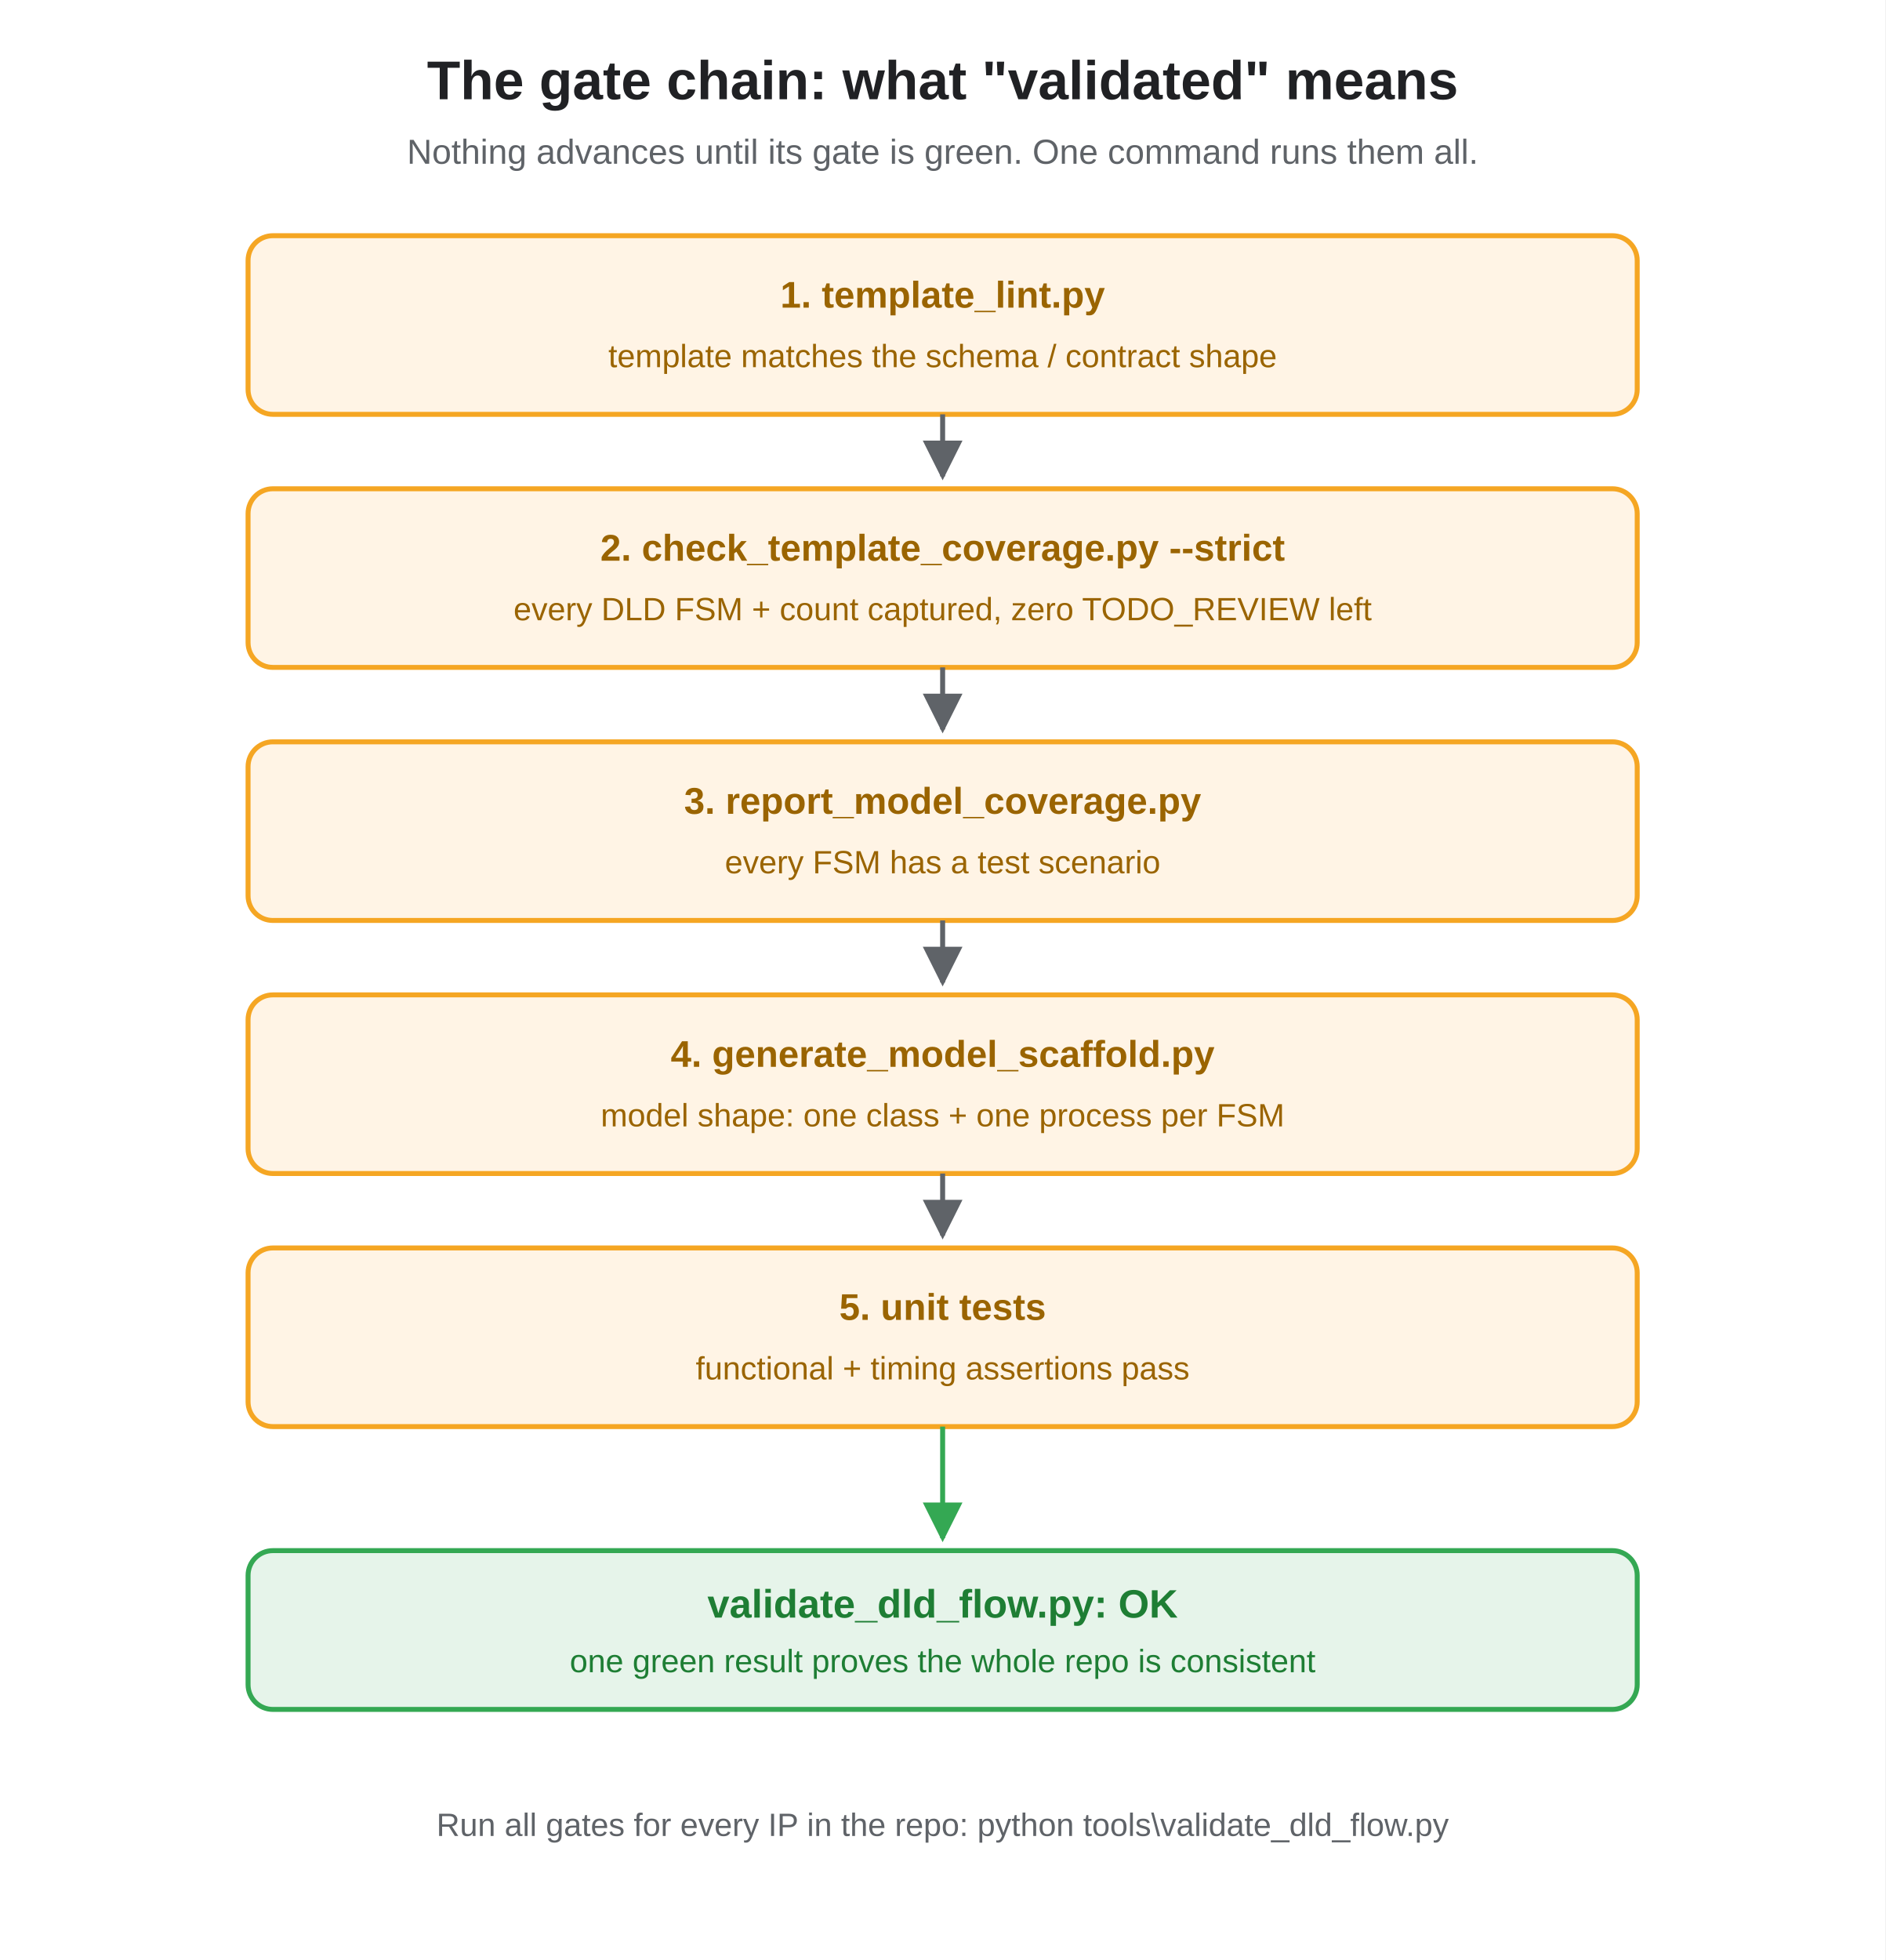
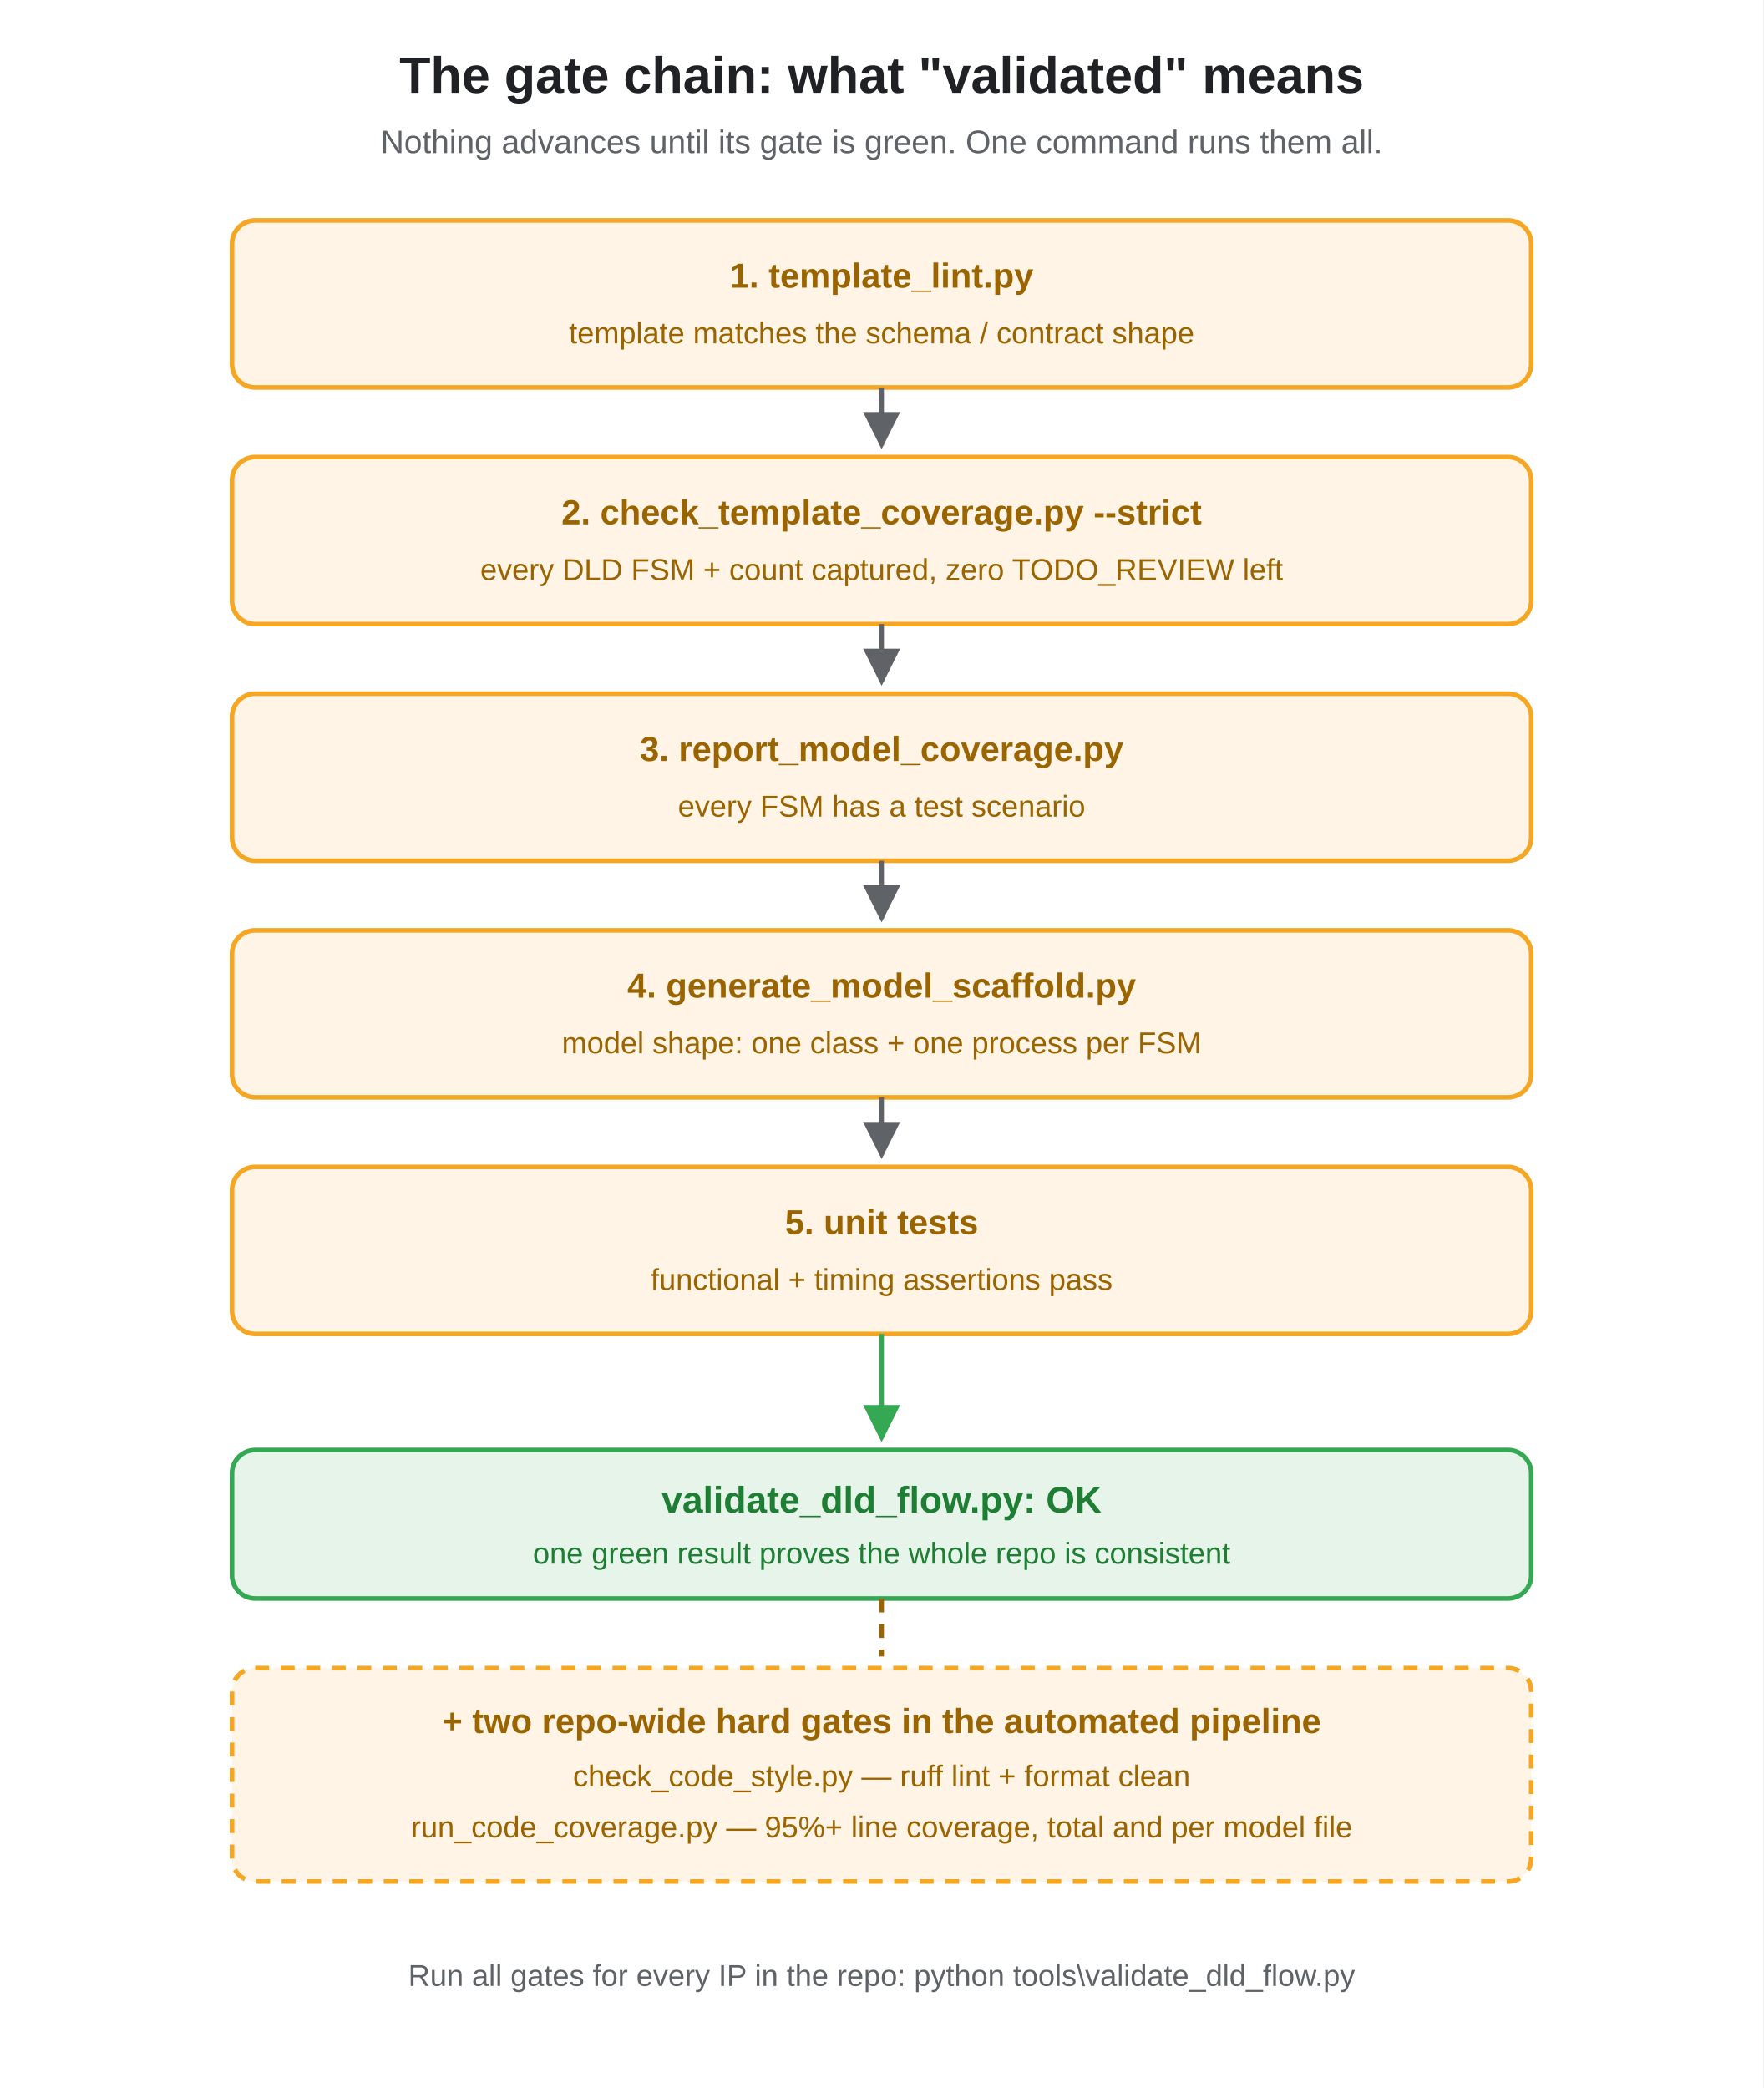
- <svg xmlns="http://www.w3.org/2000/svg" viewBox="0 0 760 790" font-family="Segoe UI, Arial, sans-serif">
+ <svg xmlns="http://www.w3.org/2000/svg" viewBox="0 0 760 900" font-family="Segoe UI, Arial, sans-serif">
  <defs>
    <marker id="arrow" viewBox="0 0 10 10" refX="9" refY="5" markerWidth="8" markerHeight="8" orient="auto-start-reverse">
      <path d="M 0 0 L 10 5 L 0 10 z" fill="#5f6368" />
    </marker>
    <marker id="arrowGreen" viewBox="0 0 10 10" refX="9" refY="5" markerWidth="8" markerHeight="8" orient="auto-start-reverse">
      <path d="M 0 0 L 10 5 L 0 10 z" fill="#34a853" />
    </marker>
  </defs>
-   <rect width="760" height="790" fill="#ffffff" />
+   <rect width="760" height="900" fill="#ffffff" />
  <text x="380" y="40" text-anchor="middle" font-size="22" font-weight="bold" fill="#202124">The gate chain: what "validated" means</text>
  <text x="380" y="66" text-anchor="middle" font-size="14" fill="#5f6368">Nothing advances until its gate is green. One command runs them all.</text>
  <rect x="100" y="95" width="560" height="72" rx="10" fill="#fff4e5" stroke="#f5a623" stroke-width="2" />
  <text x="380" y="124" text-anchor="middle" font-size="15" font-weight="bold" fill="#9a6400">1. template_lint.py</text>
  <text x="380" y="148" text-anchor="middle" font-size="13" fill="#9a6400">template matches the schema / contract shape</text>
  <rect x="100" y="197" width="560" height="72" rx="10" fill="#fff4e5" stroke="#f5a623" stroke-width="2" />
  <text x="380" y="226" text-anchor="middle" font-size="15" font-weight="bold" fill="#9a6400">2. check_template_coverage.py --strict</text>
  <text x="380" y="250" text-anchor="middle" font-size="13" fill="#9a6400">every DLD FSM + count captured, zero TODO_REVIEW left</text>
  <rect x="100" y="299" width="560" height="72" rx="10" fill="#fff4e5" stroke="#f5a623" stroke-width="2" />
  <text x="380" y="328" text-anchor="middle" font-size="15" font-weight="bold" fill="#9a6400">3. report_model_coverage.py</text>
  <text x="380" y="352" text-anchor="middle" font-size="13" fill="#9a6400">every FSM has a test scenario</text>
  <rect x="100" y="401" width="560" height="72" rx="10" fill="#fff4e5" stroke="#f5a623" stroke-width="2" />
  <text x="380" y="430" text-anchor="middle" font-size="15" font-weight="bold" fill="#9a6400">4. generate_model_scaffold.py</text>
  <text x="380" y="454" text-anchor="middle" font-size="13" fill="#9a6400">model shape: one class + one process per FSM</text>
  <rect x="100" y="503" width="560" height="72" rx="10" fill="#fff4e5" stroke="#f5a623" stroke-width="2" />
  <text x="380" y="532" text-anchor="middle" font-size="15" font-weight="bold" fill="#9a6400">5. unit tests</text>
  <text x="380" y="556" text-anchor="middle" font-size="13" fill="#9a6400">functional + timing assertions pass</text>
  <rect x="100" y="625" width="560" height="64" rx="10" fill="#e6f4ea" stroke="#34a853" stroke-width="2" />
  <text x="380" y="652" text-anchor="middle" font-size="16" font-weight="bold" fill="#1e7e34">validate_dld_flow.py: OK</text>
  <text x="380" y="674" text-anchor="middle" font-size="13" fill="#1e7e34">one green result proves the whole repo is consistent</text>
  <line x1="380" y1="167" x2="380" y2="192" stroke="#5f6368" stroke-width="2" marker-end="url(#arrow)" />
  <line x1="380" y1="269" x2="380" y2="294" stroke="#5f6368" stroke-width="2" marker-end="url(#arrow)" />
  <line x1="380" y1="371" x2="380" y2="396" stroke="#5f6368" stroke-width="2" marker-end="url(#arrow)" />
  <line x1="380" y1="473" x2="380" y2="498" stroke="#5f6368" stroke-width="2" marker-end="url(#arrow)" />
  <line x1="380" y1="575" x2="380" y2="620" stroke="#34a853" stroke-width="2" marker-end="url(#arrowGreen)" />
-   <text x="380" y="740" text-anchor="middle" font-size="13" fill="#5f6368">Run all gates for every IP in the repo:  python tools\validate_dld_flow.py</text>
+   <line x1="380" y1="689" x2="380" y2="714" stroke="#9a6400" stroke-width="2" stroke-dasharray="6 5" />
+   <rect x="100" y="719" width="560" height="92" rx="10" fill="#fff4e5" stroke="#f5a623" stroke-width="2" stroke-dasharray="6 5" />
+   <text x="380" y="747" text-anchor="middle" font-size="15" font-weight="bold" fill="#9a6400">+ two repo-wide hard gates in the automated pipeline</text>
+   <text x="380" y="770" text-anchor="middle" font-size="13" fill="#9a6400">check_code_style.py — ruff lint + format clean</text>
+   <text x="380" y="792" text-anchor="middle" font-size="13" fill="#9a6400">run_code_coverage.py — 95%+ line coverage, total and per model file</text>
+   <text x="380" y="856" text-anchor="middle" font-size="13" fill="#5f6368">Run all gates for every IP in the repo:  python tools\validate_dld_flow.py</text>
</svg>
